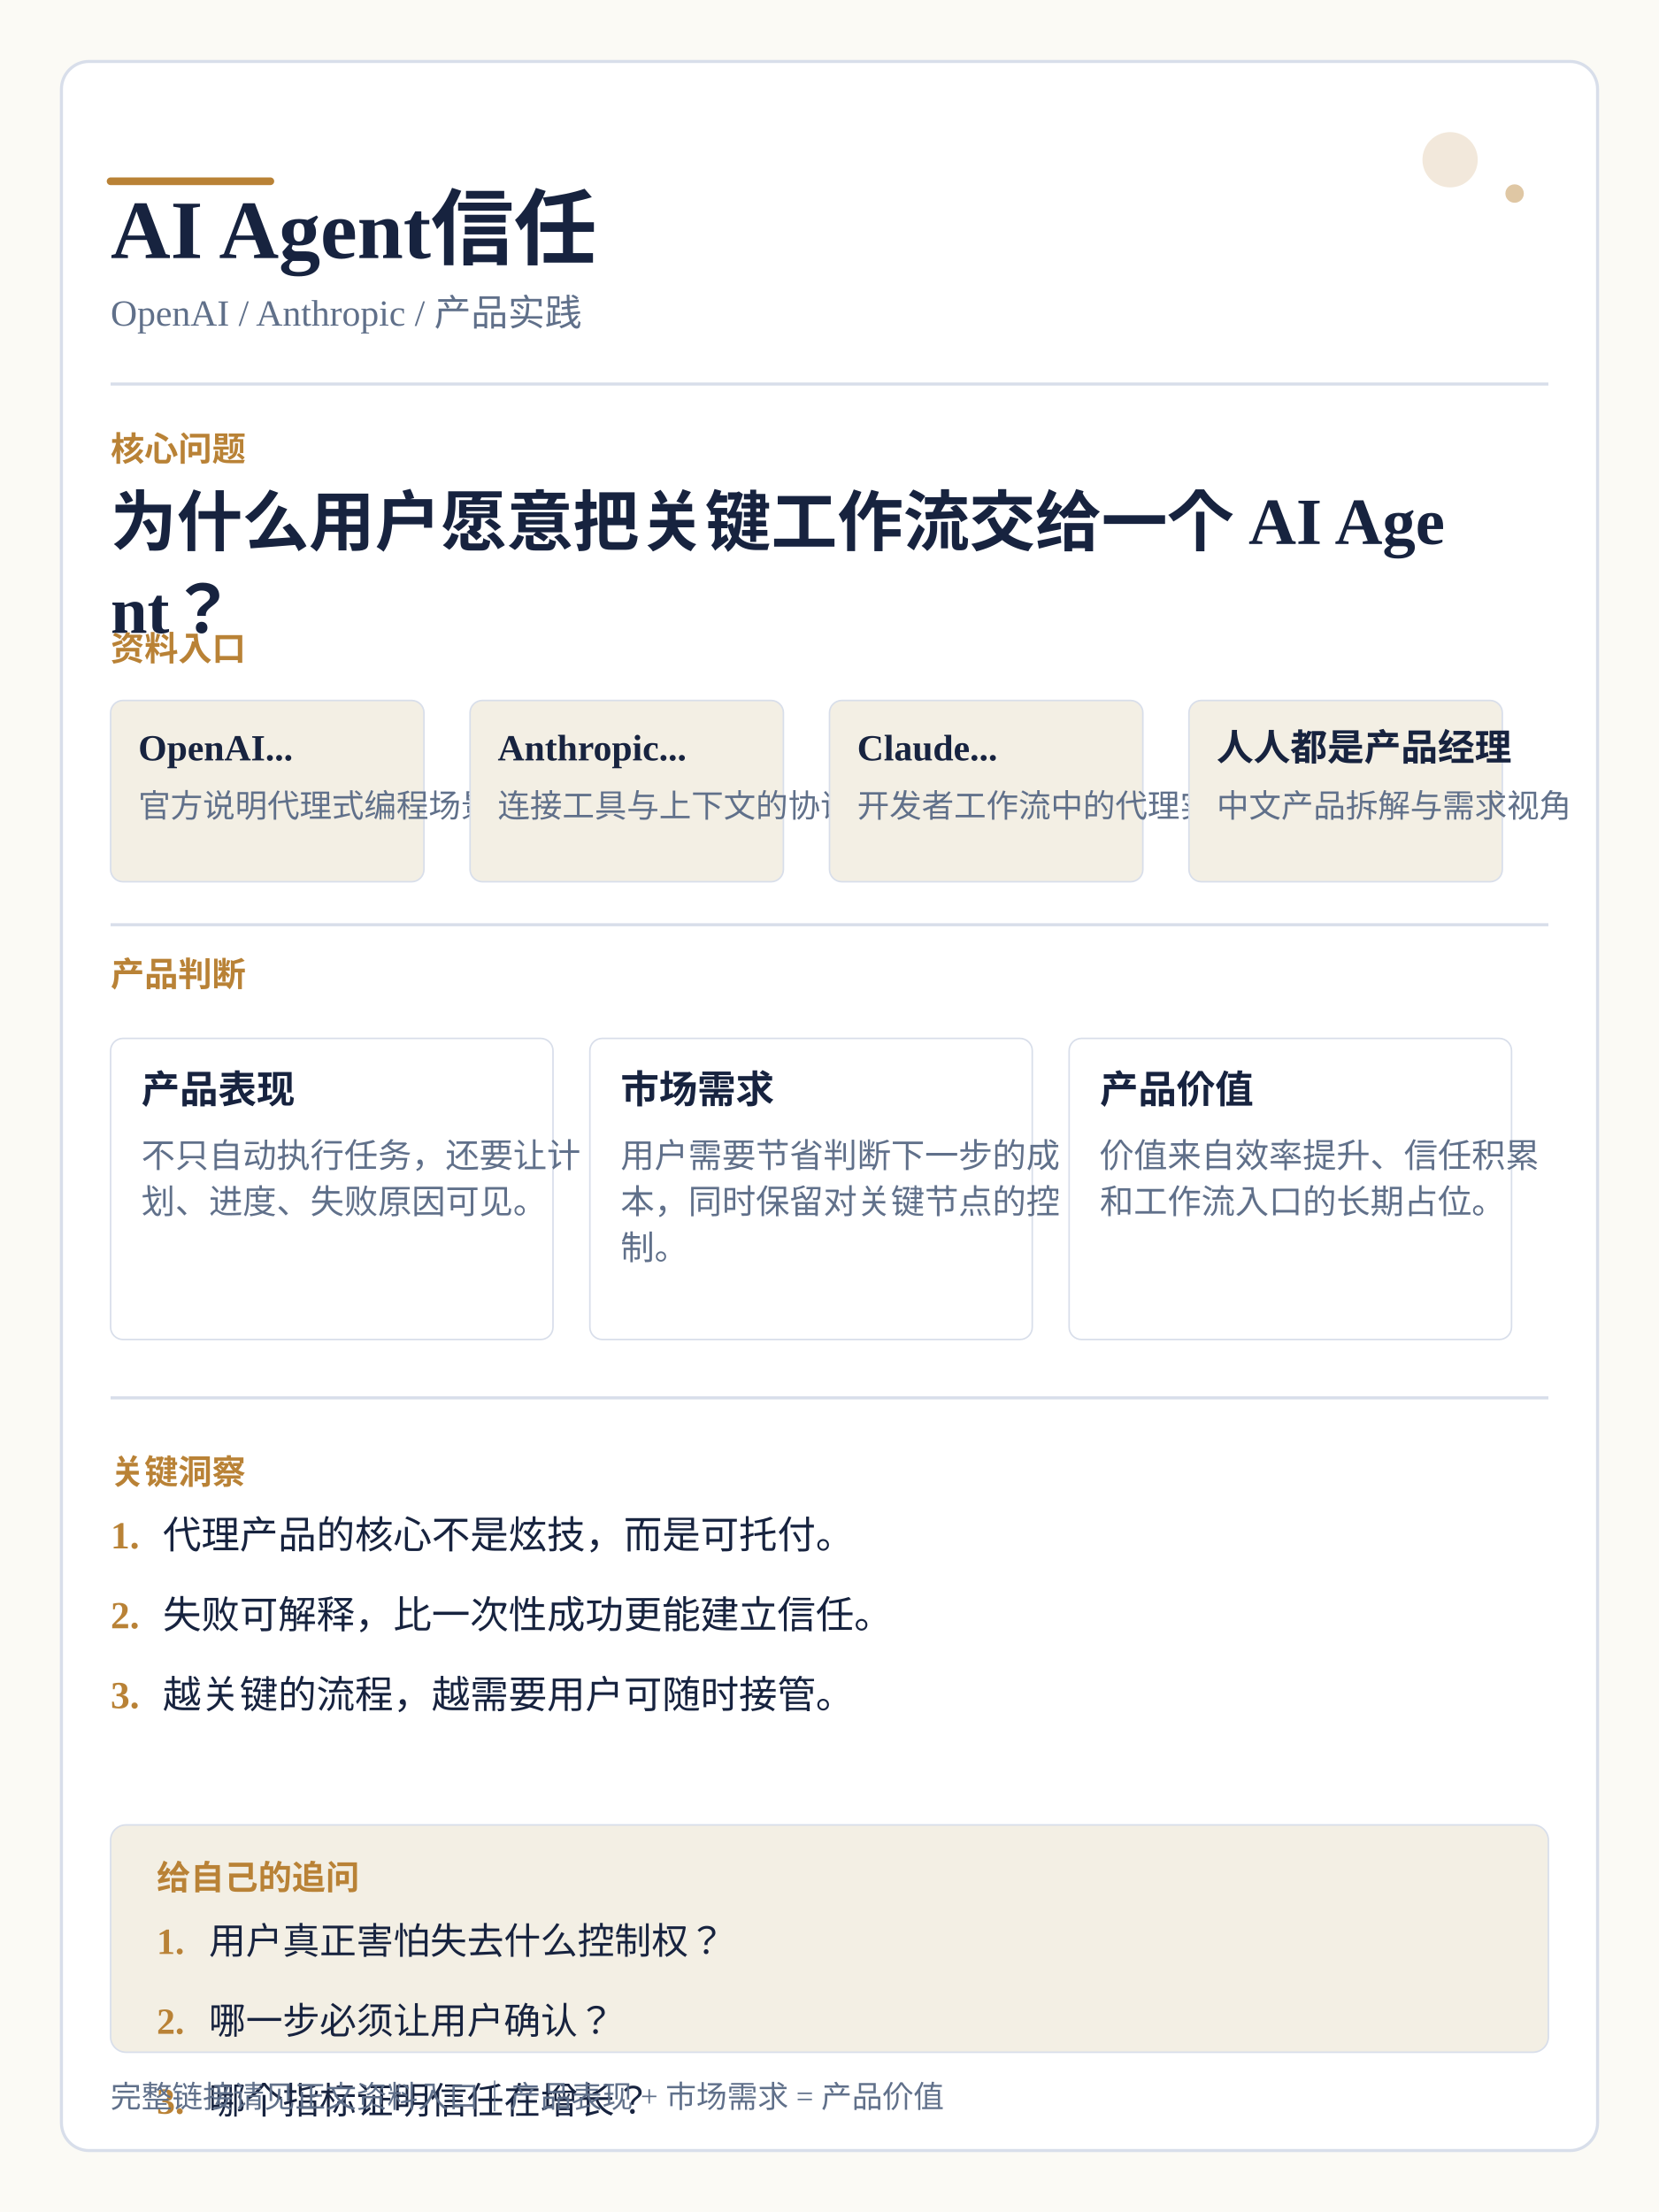
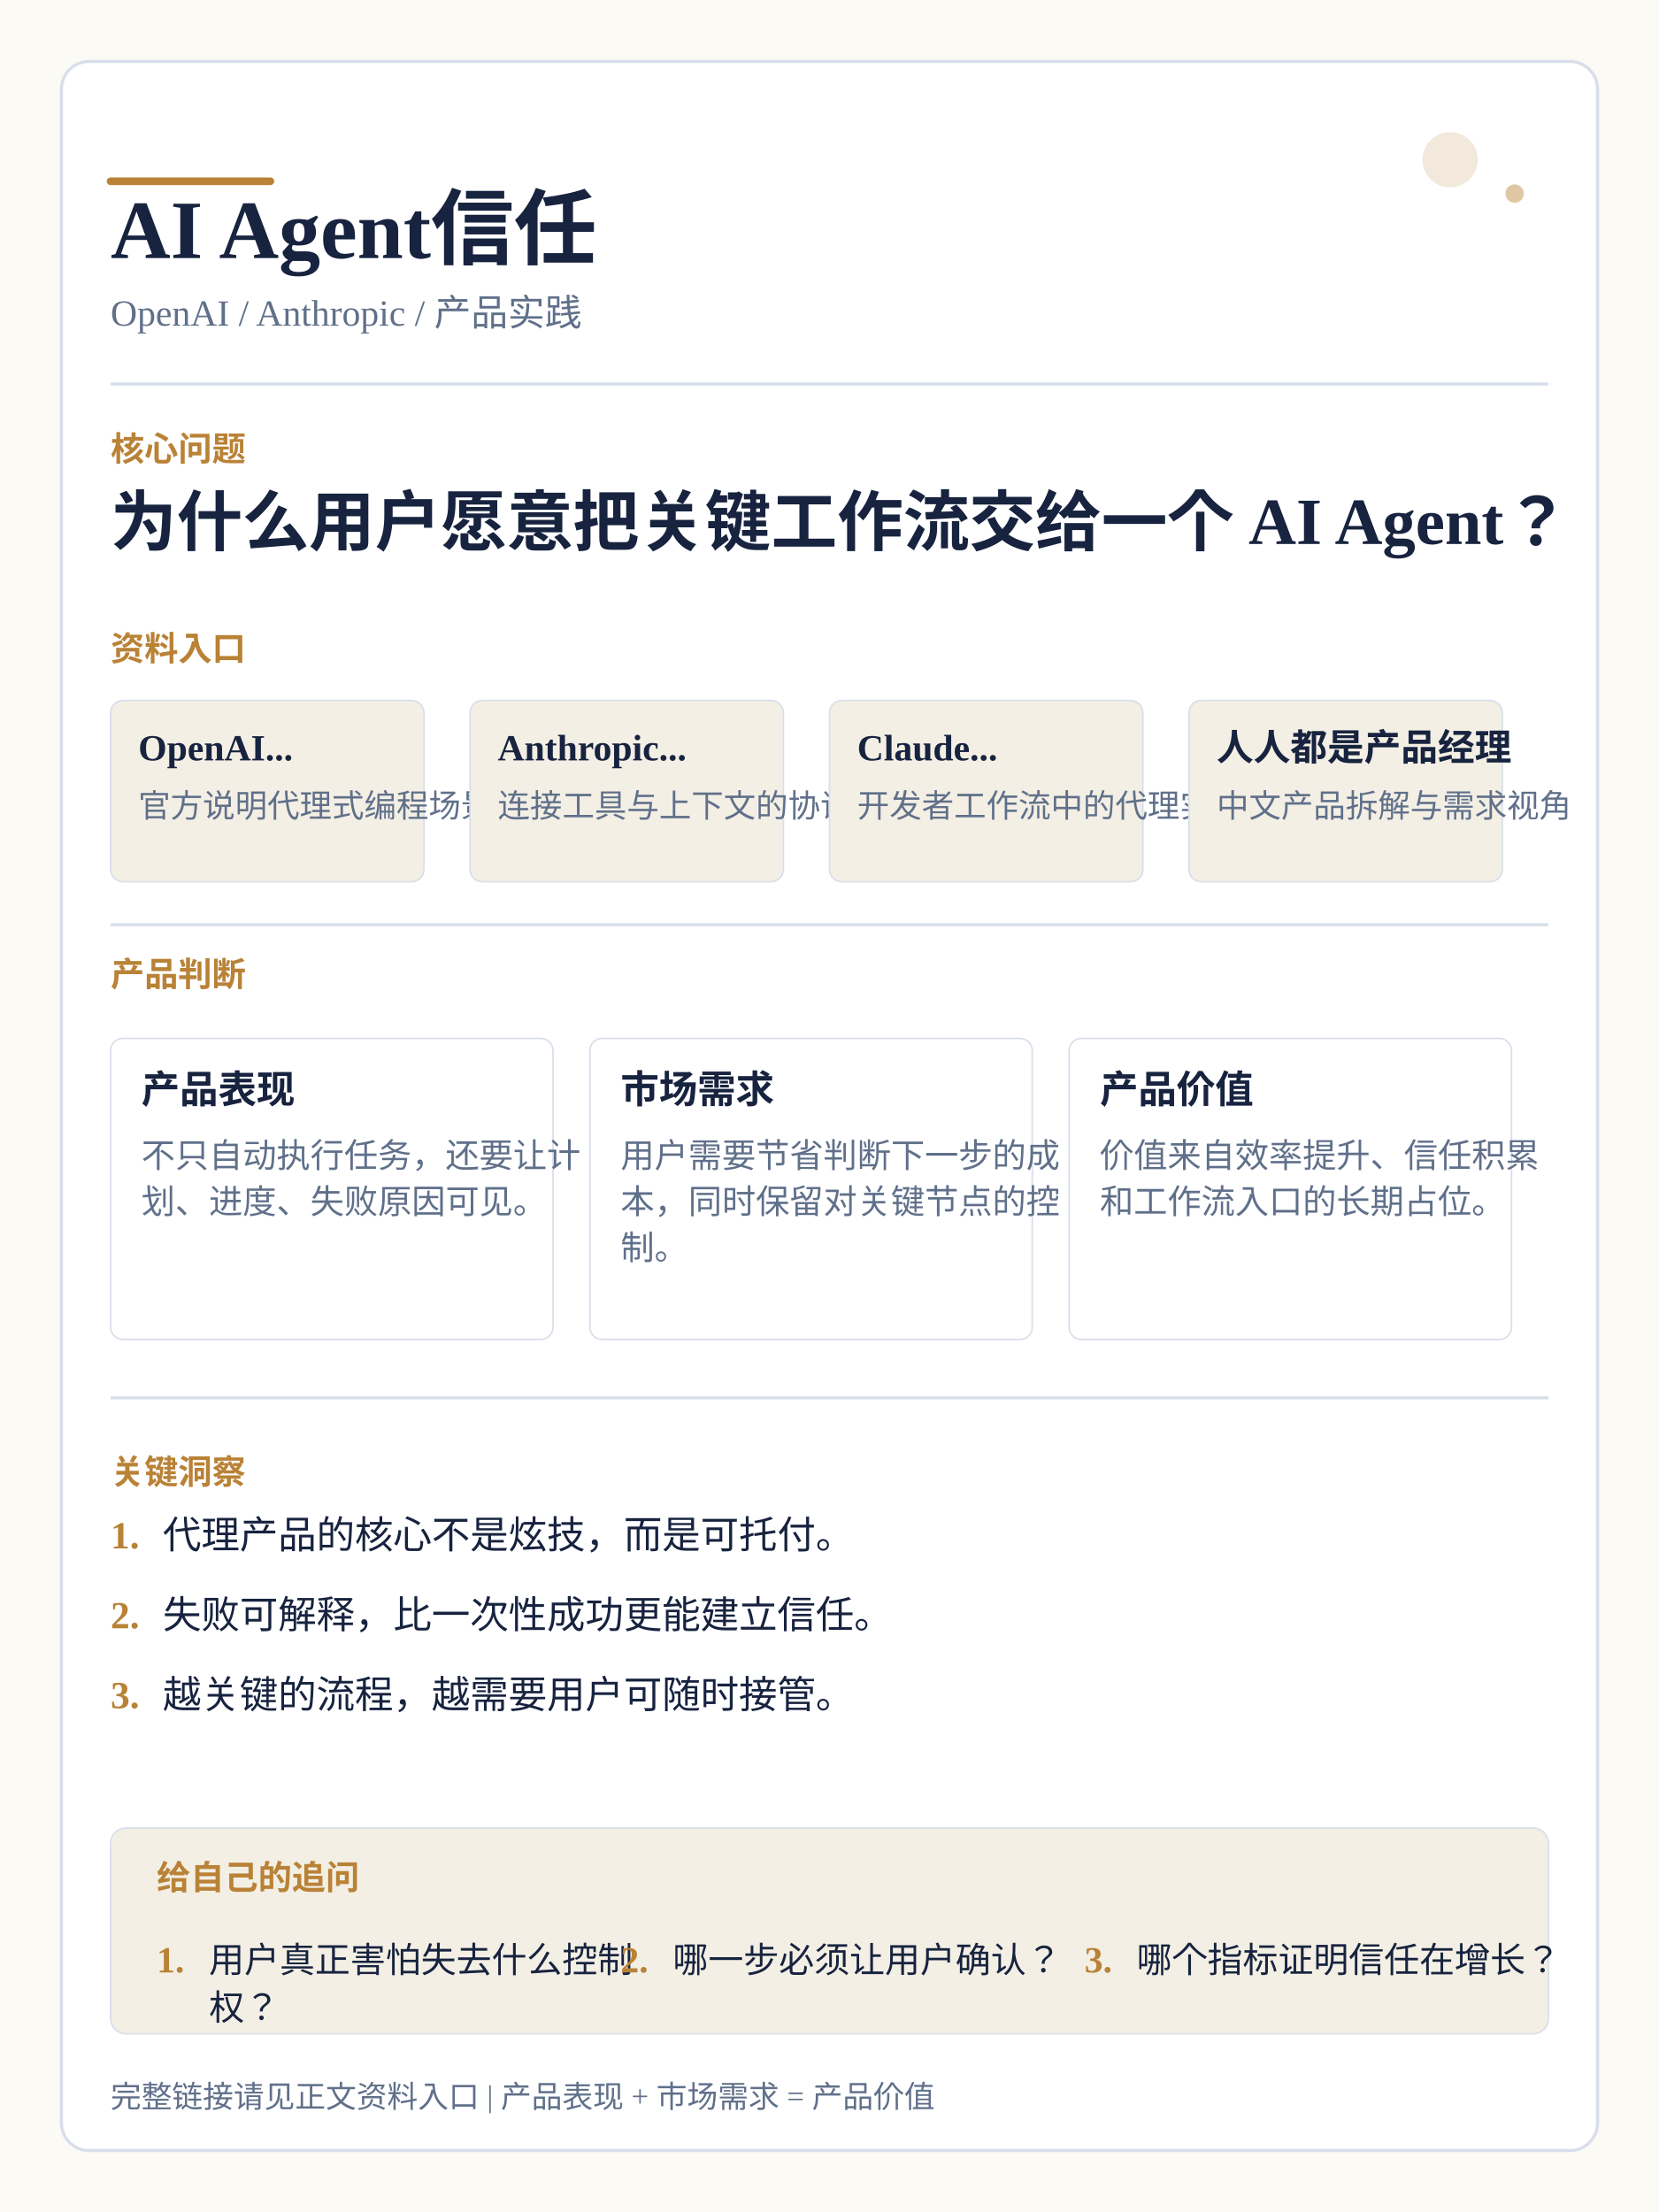
<svg xmlns="http://www.w3.org/2000/svg" width="1080" height="1440" viewBox="0 0 1080 1440">
  <rect width="1080" height="1440" fill="#fbfaf5" />
  <rect x="40" y="40" width="1000" height="1360" rx="18" fill="#ffffff" stroke="#d8deea" stroke-width="2" />
  <circle cx="944" cy="104" r="18" fill="#b98236" opacity="0.18" />
  <circle cx="986" cy="126" r="6" fill="#b98236" opacity="0.45" />
  <line x1="72" y1="118" x2="176" y2="118" stroke="#b98236" stroke-width="5" stroke-linecap="round" />
  <text x="72" y="168" font-size="54" font-weight="800" fill="#17233f">AI Agent信任</text>
  <text x="72" y="212" font-size="24" fill="#60708a">OpenAI / Anthropic / 产品实践</text>
  <line x1="72" y1="250" x2="1008" y2="250" stroke="#d8deea" stroke-width="2" />
  <text x="72" y="300" font-size="22" font-weight="700" fill="#b98236">核心问题</text>
-   <text x="72" y="355" font-size="43" font-weight="800" fill="#17233f">为什么用户愿意把关键工作流交给一个 AI Age</text>
-   <text x="72" y="412" font-size="43" font-weight="800" fill="#17233f">nt？</text>
-   <line x1="72" y1="602" x2="1008" y2="602" stroke="#d8deea" stroke-width="2" />
+   <text x="72" y="355" font-size="43" font-weight="800" fill="#17233f">为什么用户愿意把关键工作流交给一个 AI Agent？</text>
  <text x="72" y="430" font-size="22" font-weight="700" fill="#b98236">资料入口</text>
  <rect x="72" y="456" width="204" height="118" rx="8" fill="#f3efe4" stroke="#d8deea" />
  <text x="90" y="495" font-size="24" font-weight="700" fill="#17233f">OpenAI...</text>
  <text x="90" y="532" font-size="21" font-weight="400" fill="#60708a">官方说明代理式编程场景</text>
  <rect x="306" y="456" width="204" height="118" rx="8" fill="#f3efe4" stroke="#d8deea" />
  <text x="324" y="495" font-size="24" font-weight="700" fill="#17233f">Anthropic...</text>
  <text x="324" y="532" font-size="21" font-weight="400" fill="#60708a">连接工具与上下文的协议</text>
  <rect x="540" y="456" width="204" height="118" rx="8" fill="#f3efe4" stroke="#d8deea" />
  <text x="558" y="495" font-size="24" font-weight="700" fill="#17233f">Claude...</text>
  <text x="558" y="532" font-size="21" font-weight="400" fill="#60708a">开发者工作流中的代理实践</text>
  <rect x="774" y="456" width="204" height="118" rx="8" fill="#f3efe4" stroke="#d8deea" />
  <text x="792" y="495" font-size="24" font-weight="700" fill="#17233f">人人都是产品经理</text>
  <text x="792" y="532" font-size="21" font-weight="400" fill="#60708a">中文产品拆解与需求视角</text>
+   <line x1="72" y1="602" x2="1008" y2="602" stroke="#d8deea" stroke-width="2" />
  <text x="72" y="642" font-size="22" font-weight="700" fill="#b98236">产品判断</text>
  <rect x="72" y="676" width="288" height="196" rx="8" fill="#ffffff" stroke="#d8deea" />
  <text x="92" y="718" font-size="25" font-weight="700" fill="#17233f">产品表现</text>
  <text x="92" y="760" font-size="22" font-weight="400" fill="#60708a">不只自动执行任务，还要让计</text>
  <text x="92" y="790" font-size="22" font-weight="400" fill="#60708a">划、进度、失败原因可见。</text>
  <rect x="384" y="676" width="288" height="196" rx="8" fill="#ffffff" stroke="#d8deea" />
  <text x="404" y="718" font-size="25" font-weight="700" fill="#17233f">市场需求</text>
  <text x="404" y="760" font-size="22" font-weight="400" fill="#60708a">用户需要节省判断下一步的成</text>
  <text x="404" y="790" font-size="22" font-weight="400" fill="#60708a">本，同时保留对关键节点的控</text>
  <text x="404" y="820" font-size="22" font-weight="400" fill="#60708a">制。</text>
  <rect x="696" y="676" width="288" height="196" rx="8" fill="#ffffff" stroke="#d8deea" />
  <text x="716" y="718" font-size="25" font-weight="700" fill="#17233f">产品价值</text>
  <text x="716" y="760" font-size="22" font-weight="400" fill="#60708a">价值来自效率提升、信任积累</text>
  <text x="716" y="790" font-size="22" font-weight="400" fill="#60708a">和工作流入口的长期占位。</text>
  <line x1="72" y1="910" x2="1008" y2="910" stroke="#d8deea" stroke-width="2" />
  <text x="72" y="966" font-size="22" font-weight="700" fill="#b98236">关键洞察</text>
  <text x="72" y="1008" font-size="25" font-weight="700" fill="#b98236">1.</text>
  <text x="106" y="1008" font-size="25" font-weight="400" fill="#17233f">代理产品的核心不是炫技，而是可托付。</text>
  <text x="72" y="1060" font-size="25" font-weight="700" fill="#b98236">2.</text>
  <text x="106" y="1060" font-size="25" font-weight="400" fill="#17233f">失败可解释，比一次性成功更能建立信任。</text>
  <text x="72" y="1112" font-size="25" font-weight="700" fill="#b98236">3.</text>
  <text x="106" y="1112" font-size="25" font-weight="400" fill="#17233f">越关键的流程，越需要用户可随时接管。</text>
-   <rect x="72" y="1188" width="936" height="148" rx="10" fill="#f3efe4" stroke="#d8deea" />
+   <rect x="72" y="1190" width="936" height="134" rx="10" fill="#f3efe4" stroke="#d8deea" />
  <text x="102" y="1230" font-size="22" font-weight="700" fill="#b98236">给自己的追问</text>
-   <text x="102" y="1272" font-size="24" font-weight="700" fill="#b98236">1.</text>
-   <text x="136" y="1272" font-size="24" font-weight="400" fill="#17233f">用户真正害怕失去什么控制权？</text>
-   <text x="102" y="1324" font-size="24" font-weight="700" fill="#b98236">2.</text>
-   <text x="136" y="1324" font-size="24" font-weight="400" fill="#17233f">哪一步必须让用户确认？</text>
-   <text x="102" y="1376" font-size="24" font-weight="700" fill="#b98236">3.</text>
-   <text x="136" y="1376" font-size="24" font-weight="400" fill="#17233f">哪个指标证明信任在增长？</text>
-   <text x="72" y="1372" font-size="20" fill="#60708a">完整链接请见正文资料入口｜产品表现 + 市场需求 = 产品价值</text>
+   <text x="102" y="1284" font-size="24" font-weight="700" fill="#b98236">1.</text>
+   <text x="136" y="1284" font-size="23" font-weight="400" fill="#17233f">用户真正害怕失去什么控制</text>
+   <text x="136" y="1315" font-size="23" font-weight="400" fill="#17233f">权？</text>
+   <text x="404" y="1284" font-size="24" font-weight="700" fill="#b98236">2.</text>
+   <text x="438" y="1284" font-size="23" font-weight="400" fill="#17233f">哪一步必须让用户确认？</text>
+   <text x="706" y="1284" font-size="24" font-weight="700" fill="#b98236">3.</text>
+   <text x="740" y="1284" font-size="23" font-weight="400" fill="#17233f">哪个指标证明信任在增长？</text>
+   <text x="72" y="1372" font-size="20" fill="#60708a">完整链接请见正文资料入口 | 产品表现 + 市场需求 = 产品价值</text>
</svg>
